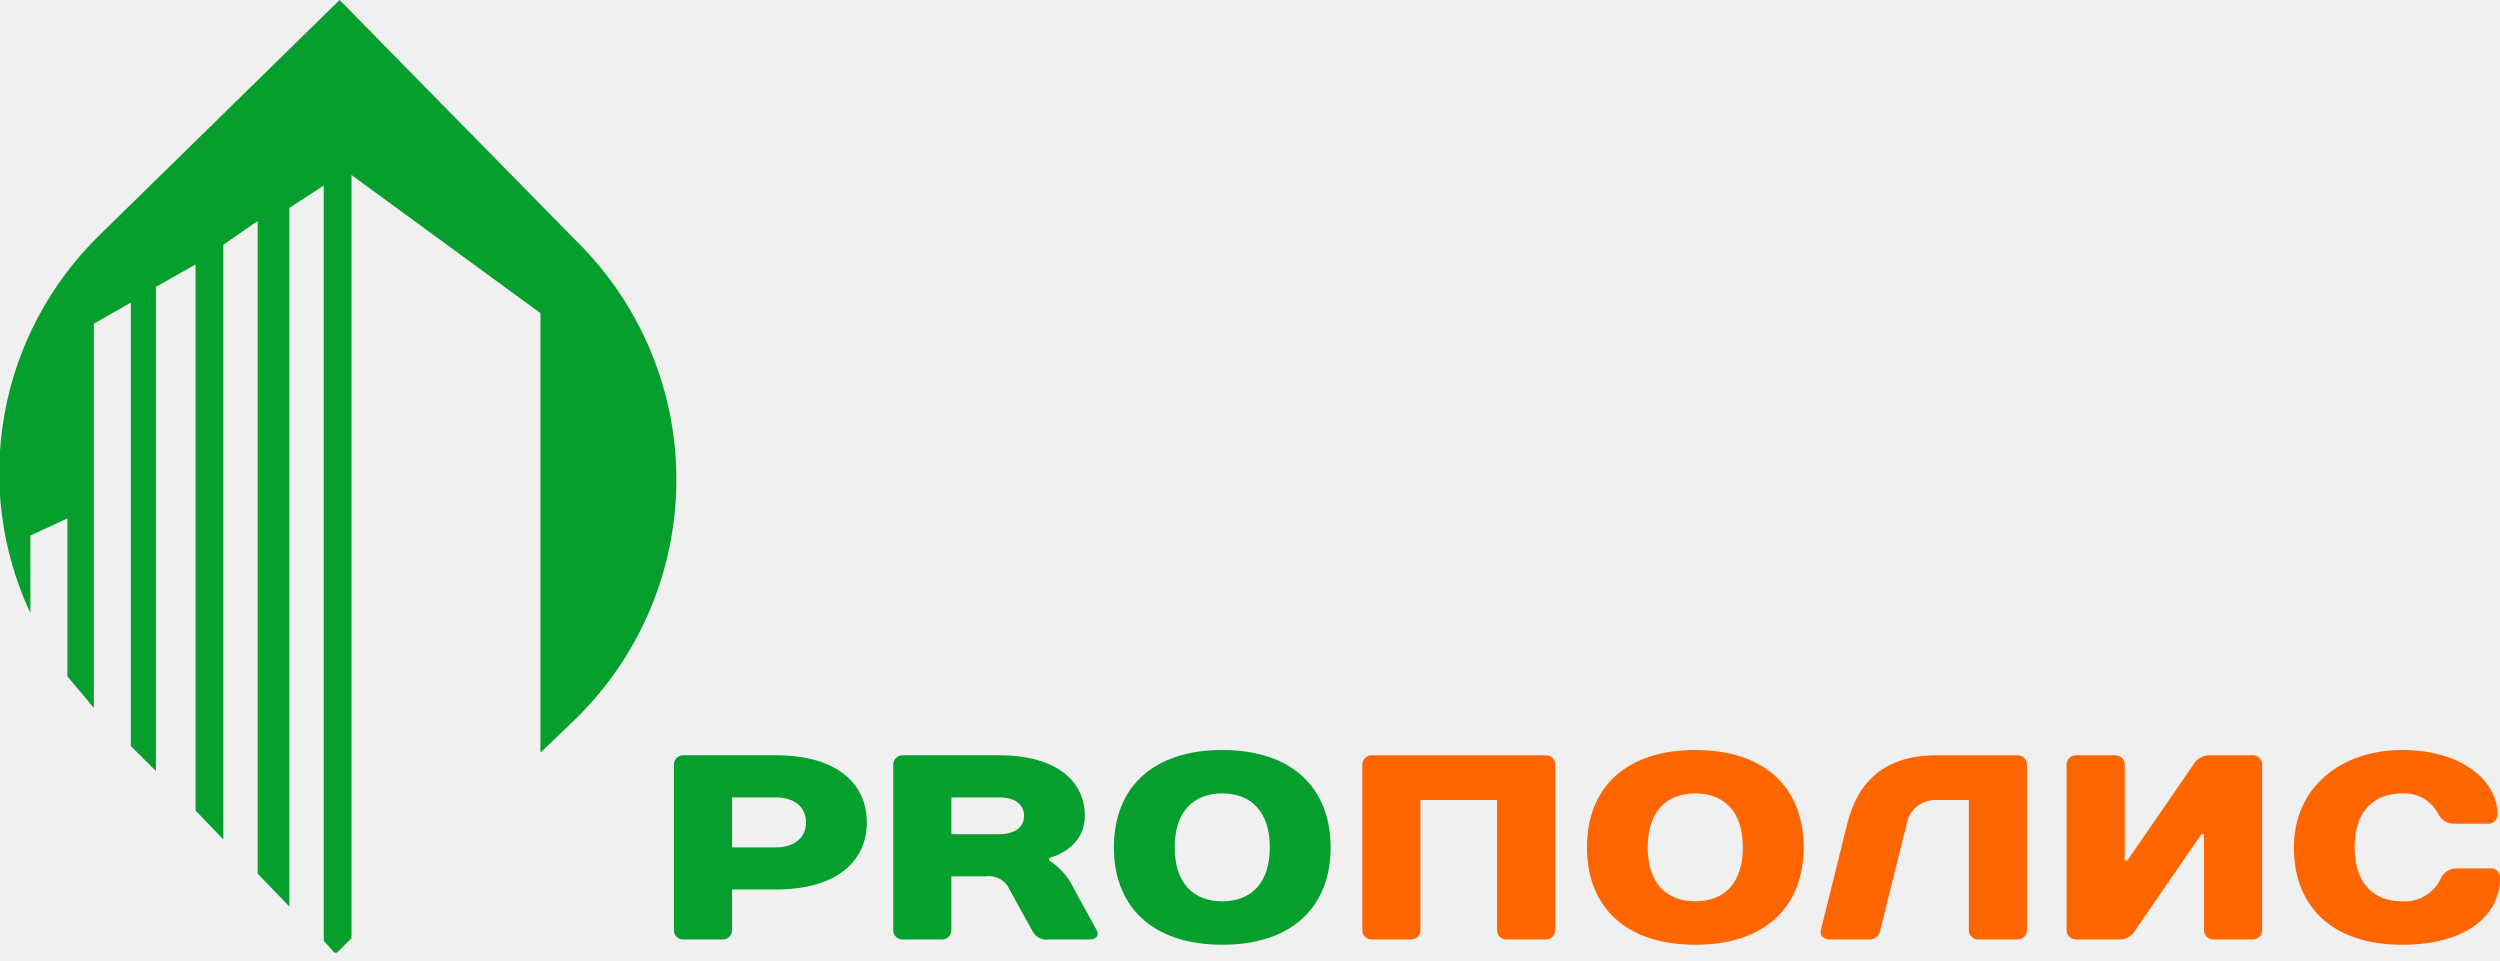
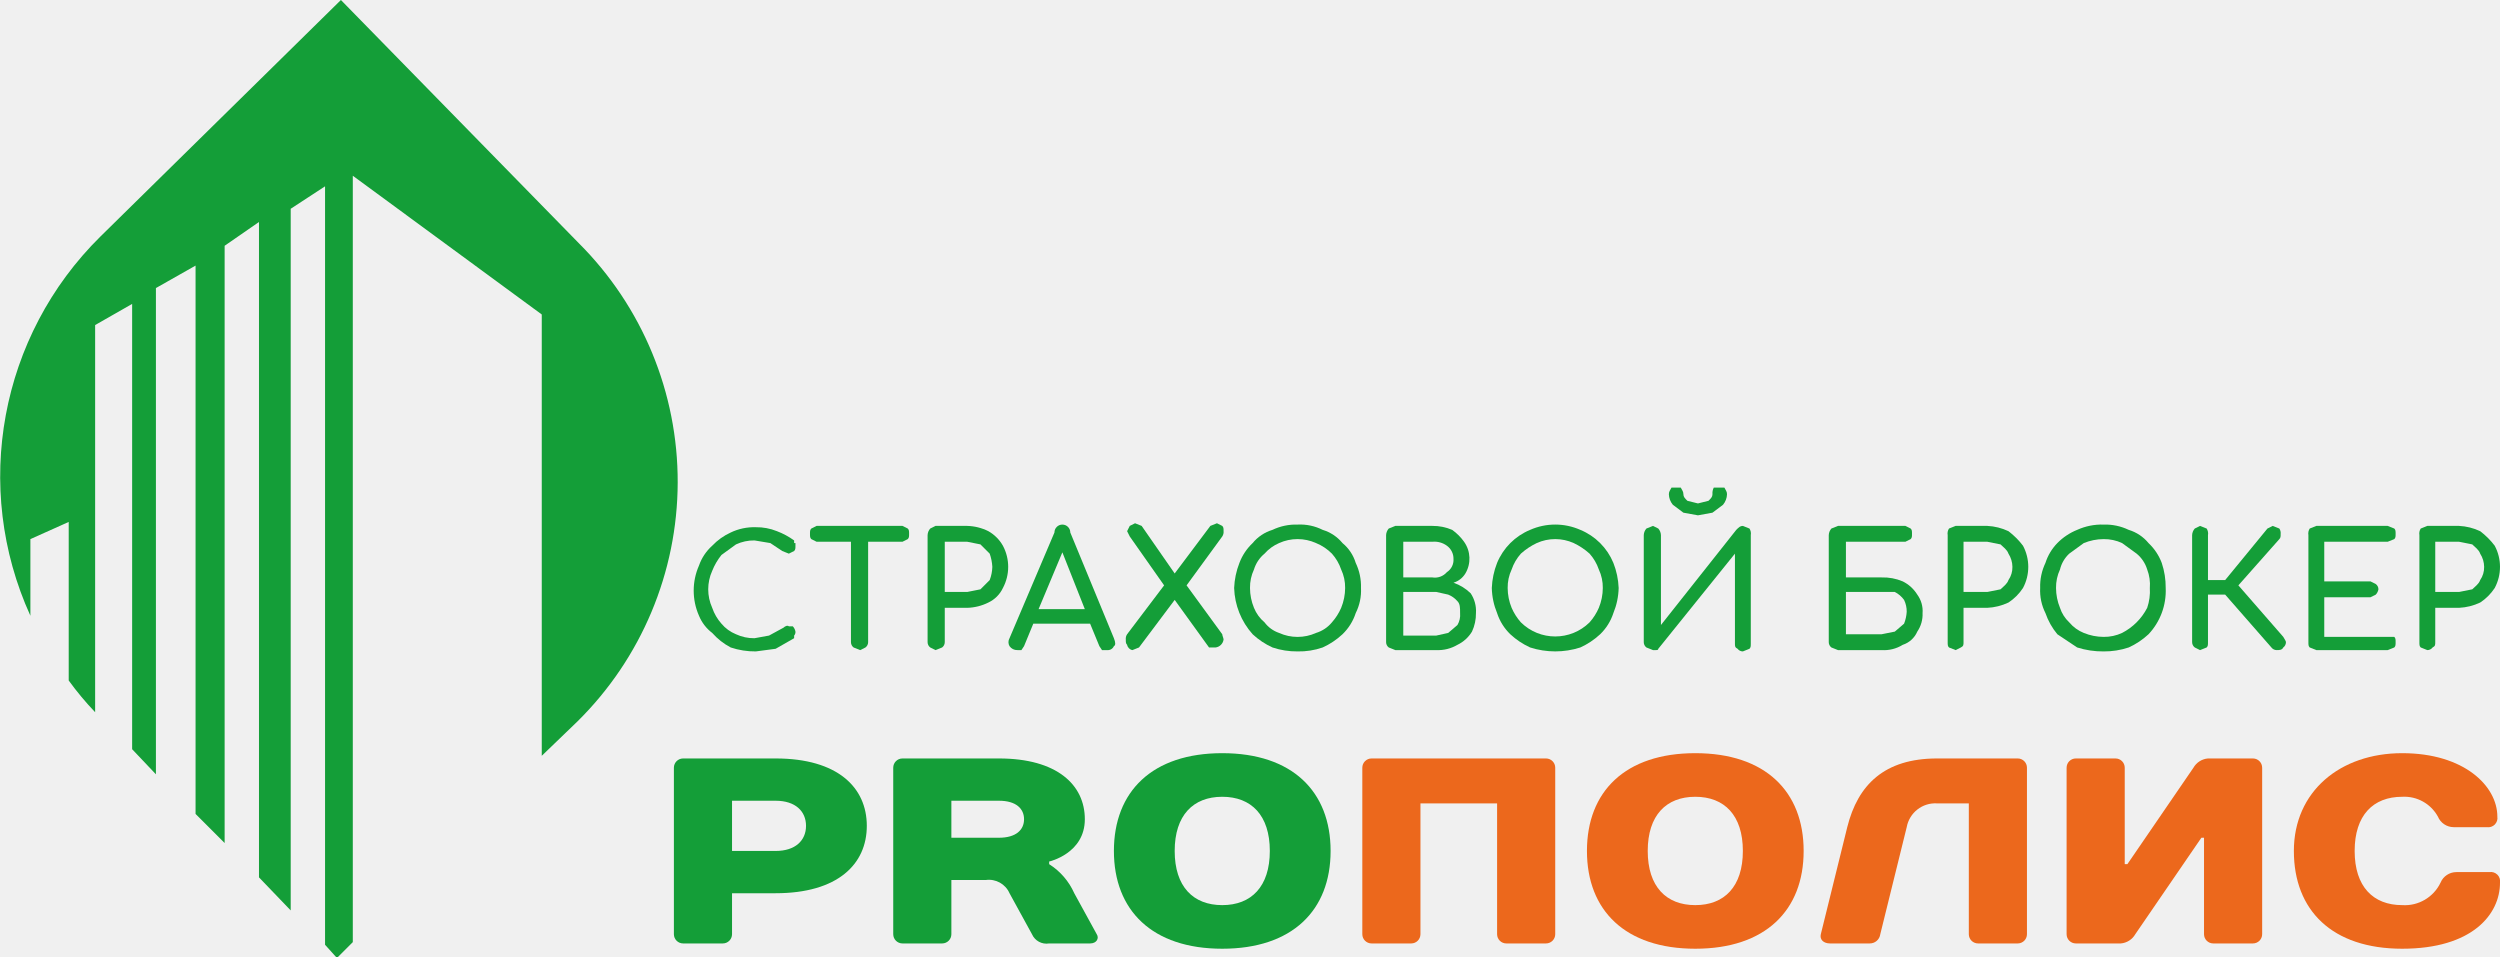
- <svg xmlns="http://www.w3.org/2000/svg" width="190" height="73" viewBox="0 0 190 73" fill="none">
-   <g clip-path="url(#clip0)">
-     <path d="M58.948 57.4H51.919C51.732 57.4 51.553 57.474 51.422 57.605C51.29 57.736 51.216 57.914 51.216 58.1V70.7C51.216 70.885 51.29 71.064 51.422 71.195C51.553 71.326 51.732 71.4 51.919 71.4H54.931C55.118 71.4 55.297 71.326 55.428 71.195C55.56 71.064 55.634 70.885 55.634 70.7V67.6H58.948C63.668 67.6 65.877 65.4 65.877 62.5C65.877 59.6 63.668 57.4 58.948 57.4ZM58.948 64.4H55.634V60.6H58.948C60.455 60.6 61.258 61.4 61.258 62.5C61.258 63.6 60.455 64.4 58.948 64.4Z" fill="#069E2D" />
-     <path d="M81.644 67.6C81.24 66.695 80.576 65.929 79.736 65.4V65.2C79.736 65.2 82.447 64.6 82.447 62C82.447 59.4 80.338 57.4 75.92 57.4H68.589C68.402 57.4 68.224 57.474 68.092 57.605C67.96 57.736 67.886 57.914 67.886 58.1V70.7C67.886 70.792 67.904 70.883 67.939 70.968C67.975 71.053 68.026 71.13 68.092 71.195C68.157 71.26 68.234 71.311 68.32 71.347C68.405 71.382 68.496 71.4 68.589 71.4H71.601C71.694 71.4 71.785 71.382 71.87 71.347C71.956 71.311 72.033 71.26 72.099 71.195C72.164 71.13 72.216 71.053 72.251 70.968C72.286 70.883 72.304 70.792 72.304 70.7V66.6H74.915C75.285 66.547 75.662 66.616 75.989 66.796C76.315 66.977 76.573 67.259 76.723 67.6L78.43 70.7C78.538 70.945 78.725 71.147 78.962 71.273C79.198 71.4 79.471 71.445 79.736 71.4H82.849C83.351 71.4 83.552 71 83.351 70.7L81.644 67.6ZM75.92 63.4H72.304V60.6H75.92C77.225 60.6 77.828 61.2 77.828 62C77.828 62.8 77.225 63.4 75.92 63.4Z" fill="#069E2D" />
-     <path d="M92.891 57C87.569 57 84.656 59.9 84.656 64.4C84.656 68.9 87.569 71.8 92.891 71.8C98.214 71.8 101.126 68.9 101.126 64.4C101.126 59.9 98.214 57 92.891 57ZM92.891 68.5C90.682 68.5 89.276 67.1 89.276 64.4C89.276 61.7 90.682 60.3 92.891 60.3C95.1 60.3 96.506 61.7 96.506 64.4C96.506 67.1 95.1 68.5 92.891 68.5Z" fill="#069E2D" />
-     <path d="M117.495 57.4H104.239C104.052 57.4 103.874 57.474 103.742 57.605C103.61 57.736 103.536 57.914 103.536 58.1V70.7C103.536 70.885 103.61 71.064 103.742 71.195C103.874 71.326 104.052 71.4 104.239 71.4H107.252C107.438 71.4 107.617 71.326 107.749 71.195C107.88 71.064 107.955 70.885 107.955 70.7V60.8H113.779V70.7C113.779 70.885 113.853 71.064 113.985 71.195C114.117 71.326 114.296 71.4 114.482 71.4H117.495C117.681 71.4 117.86 71.326 117.992 71.195C118.124 71.064 118.198 70.885 118.198 70.7V58.1C118.198 57.914 118.124 57.736 117.992 57.605C117.86 57.474 117.681 57.4 117.495 57.4Z" fill="#FF6600" />
-     <path d="M128.843 57C123.52 57 120.608 59.9 120.608 64.4C120.608 68.9 123.52 71.8 128.843 71.8C134.165 71.8 137.077 68.9 137.077 64.4C137.077 59.9 134.165 57 128.843 57ZM128.843 68.5C126.633 68.5 125.227 67.1 125.227 64.4C125.227 61.7 126.633 60.3 128.843 60.3C131.052 60.3 132.458 61.7 132.458 64.4C132.458 67.1 131.052 68.5 128.843 68.5Z" fill="#FF6600" />
-     <path d="M153.346 57.4H147.22C143.203 57.4 141.195 59.4 140.391 62.6L138.383 70.7C138.282 71.1 138.584 71.4 139.086 71.4H142.098C142.295 71.401 142.486 71.331 142.634 71.202C142.782 71.073 142.877 70.894 142.902 70.7L144.91 62.6C145.007 62.071 145.296 61.595 145.722 61.263C146.148 60.931 146.681 60.767 147.22 60.8H149.63V70.7C149.63 70.885 149.704 71.064 149.836 71.195C149.968 71.326 150.147 71.4 150.333 71.4H153.346C153.532 71.4 153.711 71.326 153.843 71.195C153.975 71.064 154.049 70.885 154.049 70.7V58.1C154.049 57.914 153.975 57.736 153.843 57.605C153.711 57.474 153.532 57.4 153.346 57.4Z" fill="#FF6600" />
-     <path d="M171.221 57.4H167.807C167.579 57.419 167.36 57.492 167.167 57.614C166.975 57.736 166.815 57.903 166.702 58.1L161.681 65.4H161.48V58.1C161.48 57.914 161.406 57.736 161.274 57.605C161.142 57.474 160.963 57.4 160.777 57.4H157.764C157.578 57.4 157.399 57.474 157.267 57.605C157.135 57.736 157.061 57.914 157.061 58.1V70.7C157.061 70.885 157.135 71.064 157.267 71.195C157.399 71.326 157.578 71.4 157.764 71.4H161.179C161.406 71.381 161.625 71.308 161.818 71.186C162.01 71.064 162.17 70.897 162.283 70.7L167.304 63.4H167.505V70.7C167.505 70.885 167.579 71.064 167.711 71.195C167.843 71.326 168.022 71.4 168.208 71.4H171.221C171.407 71.4 171.586 71.326 171.718 71.195C171.85 71.064 171.924 70.885 171.924 70.7V58.1C171.924 57.914 171.85 57.736 171.718 57.605C171.586 57.474 171.407 57.4 171.221 57.4Z" fill="#FF6600" />
-     <path d="M189.197 66H186.686C186.428 66 186.176 66.076 185.962 66.218C185.747 66.361 185.58 66.563 185.481 66.8C185.221 67.341 184.805 67.791 184.286 68.094C183.767 68.397 183.169 68.539 182.569 68.5C180.359 68.5 178.953 67.1 178.953 64.4C178.953 61.7 180.359 60.3 182.569 60.3C183.117 60.27 183.662 60.395 184.142 60.661C184.621 60.926 185.016 61.321 185.28 61.8C185.379 62.037 185.547 62.239 185.761 62.382C185.975 62.524 186.227 62.6 186.485 62.6H188.996C189.105 62.617 189.217 62.608 189.322 62.574C189.428 62.54 189.523 62.481 189.602 62.403C189.68 62.325 189.739 62.23 189.773 62.125C189.807 62.02 189.816 61.909 189.799 61.8C189.799 59.5 187.289 57 182.569 57C177.849 57 174.334 59.9 174.334 64.4C174.334 68.9 177.246 71.8 182.569 71.8C187.891 71.8 190 69.2 190 66.8C190.017 66.691 190.008 66.58 189.974 66.475C189.94 66.37 189.881 66.275 189.803 66.197C189.724 66.119 189.629 66.06 189.523 66.026C189.418 65.992 189.306 65.983 189.197 66Z" fill="#FF6600" />
-     <path d="M43.885 18.4L25.809 0L7.532 17.9C3.793 21.562 1.285 26.287 0.35 31.425C-0.585 36.564 0.099 41.864 2.31 46.6V40.7L5.122 39.4V51.4L7.13 53.8V24.6L9.942 23V56.7L11.85 58.6V21.8L14.863 20.1V61.6L16.972 63.8V18.6L19.583 16.8V66.4L21.993 68.9V15.8L24.604 14.1V71.5L25.508 72.5L26.713 71.3V13.3L41.073 23.8V57.2L43.785 54.6C46.19 52.236 48.102 49.422 49.409 46.319C50.717 43.216 51.395 39.886 51.404 36.521C51.414 33.156 50.754 29.822 49.464 26.712C48.173 23.602 46.277 20.777 43.885 18.4Z" fill="#069E2D" />
-   </g>
+ <svg xmlns="http://www.w3.org/2000/svg" id="Слой_1" data-name="Слой 1" viewBox="0 0 189.2 72.4">
  <defs>
-     <clipPath id="clip0">
-       <rect width="190" height="72.4" fill="white" />
-     </clipPath>
+     <style>.cls-1{fill:none;}.cls-2{fill:#149e38;}.cls-3{fill:#ec681c;}</style>
  </defs>
+   <path class="cls-1" d="M117.5,96.9c-2.2,0-3.6,1.4-3.6,4.1s1.4,4.1,3.6,4.1,3.6-1.4,3.6-4.1S119.7,96.9,117.5,96.9Z" transform="translate(-25 -36.6)" />
+   <path class="cls-1" d="M99.2,81.2l.7-.7a3,3,0,0,0,.2-1,3.6,3.6,0,0,0-.2-1l-.7-.7-1-.2H96.5v3.8h1.7Z" transform="translate(-25 -36.6)" />
+   <path class="cls-1" d="M153.3,96.9c-2.2,0-3.6,1.4-3.6,4.1s1.4,4.1,3.6,4.1,3.6-1.4,3.6-4.1S155.5,96.9,153.3,96.9Z" transform="translate(-25 -36.6)" />
+   <path class="cls-1" d="M83.7,97.2H80.4V101h3.3c1.5,0,2.3-.8,2.3-1.9S85.2,97.2,83.7,97.2Z" transform="translate(-25 -36.6)" />
+   <path class="cls-1" d="M100.6,97.2H97V100h3.6c1.3,0,1.9-.6,1.9-1.4S101.9,97.2,100.6,97.2Z" transform="translate(-25 -36.6)" />
+   <polygon class="cls-1" points="78.6 46.1 82.1 46.1 80.4 41.8 78.6 46.1" />
+   <path class="cls-1" d="M168.4,84.5l.7-.6a2.9,2.9,0,0,0,.2-.9,2,2,0,0,0-.2-.9,2,2,0,0,0-.7-.6h-3.7v3.3h2.7Z" transform="translate(-25 -36.6)" />
+   <path class="cls-1" d="M125.8,78.5a3.6,3.6,0,0,0-1.2-.8,3.4,3.4,0,0,0-2.8,0,3.1,3.1,0,0,0-1.1.8,2.5,2.5,0,0,0-.8,1.2,3.2,3.2,0,0,0-.3,1.4,4,4,0,0,0,.3,1.5,2.8,2.8,0,0,0,.8,1.1,2.3,2.3,0,0,0,1.1.8,3.4,3.4,0,0,0,2.8,0,2.5,2.5,0,0,0,1.2-.8,4.1,4.1,0,0,0,.7-1.1,4,4,0,0,0,.3-1.5,3.2,3.2,0,0,0-.3-1.4A3.5,3.5,0,0,0,125.8,78.5Z" transform="translate(-25 -36.6)" />
+   <path class="cls-1" d="M146,79.7a3.5,3.5,0,0,0-.7-1.2,5,5,0,0,0-1.2-.8,3.4,3.4,0,0,0-2.8,0,5,5,0,0,0-1.2.8,3.5,3.5,0,0,0-.7,1.2,3.2,3.2,0,0,0-.3,1.4,4,4,0,0,0,.3,1.5,4.1,4.1,0,0,0,.7,1.1,3.7,3.7,0,0,0,5.2,0,4.1,4.1,0,0,0,.7-1.1,4,4,0,0,0,.3-1.5A3.2,3.2,0,0,0,146,79.7Z" transform="translate(-25 -36.6)" />
+   <path class="cls-1" d="M134.5,79.9a1.1,1.1,0,0,0,.5-1,1.2,1.2,0,0,0-.5-1,1.6,1.6,0,0,0-1.1-.3h-2.2v2.7h2.2A1.2,1.2,0,0,0,134.5,79.9Z" transform="translate(-25 -36.6)" />
+   <path class="cls-1" d="M212.1,81.2c.2-.2.5-.4.6-.7a1.7,1.7,0,0,0,.3-1,1.9,1.9,0,0,0-.3-1c-.1-.3-.4-.5-.6-.7l-1-.2h-1.8v3.8h1.8Z" transform="translate(-25 -36.6)" />
+   <path class="cls-1" d="M176.4,77.8l-1-.2h-1.8v3.8h1.8l1-.2c.2-.2.5-.4.6-.7a1.7,1.7,0,0,0,.3-1,1.9,1.9,0,0,0-.3-1C176.9,78.2,176.6,78,176.4,77.8Z" transform="translate(-25 -36.6)" />
+   <path class="cls-1" d="M184.2,84.8a3.2,3.2,0,0,0,1.4-.3,4.4,4.4,0,0,0,1.9-1.9,3.9,3.9,0,0,0,.2-1.5,3.2,3.2,0,0,0-.2-1.4,2.5,2.5,0,0,0-.8-1.2l-1.1-.8a3.2,3.2,0,0,0-1.4-.3,4,4,0,0,0-1.5.3l-1.1.8a2.4,2.4,0,0,0-.7,1.2,3.2,3.2,0,0,0-.3,1.4,4,4,0,0,0,.3,1.5,2.6,2.6,0,0,0,.7,1.1,2.8,2.8,0,0,0,1.1.8A4,4,0,0,0,184.2,84.8Z" transform="translate(-25 -36.6)" />
+   <path class="cls-1" d="M134.6,84.5l.7-.6a1.5,1.5,0,0,0,.2-.9c0-.4,0-.7-.2-.9a1.8,1.8,0,0,0-.7-.5l-.9-.2h-2.5v3.3h2.5Z" transform="translate(-25 -36.6)" />
+   <path class="cls-2" d="M83.7,94h-7a.7.7,0,0,0-.7.7v12.6a.7.7,0,0,0,.7.7h3a.7.7,0,0,0,.7-.7v-3.1h3.3c4.7,0,6.9-2.2,6.9-5.1S88.4,94,83.7,94Zm0,7H80.4V97.2h3.3c1.5,0,2.3.8,2.3,1.9S85.2,101,83.7,101Z" transform="translate(-25 -36.6)" />
+   <path class="cls-2" d="M106.3,104.2a5,5,0,0,0-1.9-2.2v-.2s2.7-.6,2.7-3.2S105,94,100.6,94H93.3a.7.7,0,0,0-.7.7v12.6a.7.7,0,0,0,.7.7h3a.7.7,0,0,0,.7-.7v-4.1h2.6a1.7,1.7,0,0,1,1.8,1l1.7,3.1a1.2,1.2,0,0,0,1.3.7h3.1c.5,0,.7-.4.5-.7Zm-5.7-4.2H97V97.2h3.6c1.3,0,1.9.6,1.9,1.4S101.9,100,100.6,100Z" transform="translate(-25 -36.6)" />
+   <path class="cls-2" d="M117.5,93.6c-5.3,0-8.2,2.9-8.2,7.4s2.9,7.4,8.2,7.4,8.2-2.9,8.2-7.4S122.8,93.6,117.5,93.6Zm0,11.5c-2.2,0-3.6-1.4-3.6-4.1s1.4-4.1,3.6-4.1,3.6,1.4,3.6,4.1S119.7,105.1,117.5,105.1Z" transform="translate(-25 -36.6)" />
+   <path class="cls-3" d="M142,94H128.8a.7.7,0,0,0-.7.7v12.6a.7.7,0,0,0,.7.7h3a.7.7,0,0,0,.7-.7V97.4h5.8v9.9a.7.7,0,0,0,.7.7h3a.7.7,0,0,0,.7-.7V94.7A.7.7,0,0,0,142,94Z" transform="translate(-25 -36.6)" />
+   <path class="cls-3" d="M153.3,93.6c-5.3,0-8.2,2.9-8.2,7.4s2.9,7.4,8.2,7.4,8.2-2.9,8.2-7.4S158.6,93.6,153.3,93.6Zm0,11.5c-2.2,0-3.6-1.4-3.6-4.1s1.4-4.1,3.6-4.1,3.6,1.4,3.6,4.1S155.5,105.1,153.3,105.1Z" transform="translate(-25 -36.6)" />
+   <path class="cls-3" d="M177.7,94h-6.1c-4,0-6,2-6.8,5.2l-2,8.1c-.1.4.2.7.7.7h3a.8.8,0,0,0,.8-.7l2-8.1a2.2,2.2,0,0,1,2.3-1.8H174v9.9a.7.7,0,0,0,.7.7h3a.7.7,0,0,0,.7-.7V94.7A.7.7,0,0,0,177.7,94Z" transform="translate(-25 -36.6)" />
+   <path class="cls-3" d="M195.5,94h-3.4a1.4,1.4,0,0,0-1.1.7l-5,7.3h-.2V94.7a.7.7,0,0,0-.7-.7h-3a.7.7,0,0,0-.7.7v12.6a.7.7,0,0,0,.7.7h3.4a1.4,1.4,0,0,0,1.1-.7l5-7.3h.2v7.3a.7.7,0,0,0,.7.7h3a.7.7,0,0,0,.7-.7V94.7A.7.7,0,0,0,195.5,94Z" transform="translate(-25 -36.6)" />
+   <path class="cls-3" d="M213.4,102.6h-2.5a1.3,1.3,0,0,0-1.2.8,3,3,0,0,1-2.9,1.7c-2.2,0-3.6-1.4-3.6-4.1s1.4-4.1,3.6-4.1a2.9,2.9,0,0,1,2.7,1.5,1.3,1.3,0,0,0,1.2.8h2.5a.7.7,0,0,0,.8-.8c0-2.3-2.5-4.8-7.2-4.8s-8.2,2.9-8.2,7.4,2.9,7.4,8.2,7.4,7.4-2.6,7.4-5A.7.7,0,0,0,213.4,102.6Z" transform="translate(-25 -36.6)" />
+   <path class="cls-2" d="M68.8,55l-18-18.4L32.6,54.5h0a25.5,25.5,0,0,0-5.3,28.7V77.4l2.9-1.3v12a23.1,23.1,0,0,0,2,2.4V61.2L35,59.6V93.3l1.8,1.9V58.4l3-1.7V98.2l2.2,2.2V55.2l2.6-1.8V103l2.4,2.5V52.4l2.6-1.7v57.4l.9,1,1.2-1.2v-58L66,60.4V93.8l2.7-2.6h0A25.5,25.5,0,0,0,68.8,55Z" transform="translate(-25 -36.6)" />
+   <path class="cls-2" d="M78.9,84.5a4.9,4.9,0,0,0,1.4,1.1,5.8,5.8,0,0,0,1.9.3l1.5-.2,1.4-.8v-.2a.4.4,0,0,0,.1-.3.8.8,0,0,0-.2-.4h-.3c-.1-.1-.3,0-.4.1l-1.1.6-1.1.2a3.2,3.2,0,0,1-1.4-.3,2.8,2.8,0,0,1-1.1-.8,3.5,3.5,0,0,1-.7-1.2,3.4,3.4,0,0,1,0-2.8,4.7,4.7,0,0,1,.7-1.2l1.1-.8a3.2,3.2,0,0,1,1.4-.3l1.2.2.9.6.5.2.4-.2c.1-.1.1-.2.1-.4v-.2h-.1v-.2a5.6,5.6,0,0,0-1.3-.7,4.1,4.1,0,0,0-1.6-.3,4.1,4.1,0,0,0-1.9.4,4.5,4.5,0,0,0-1.4,1,3.6,3.6,0,0,0-1,1.5,4.7,4.7,0,0,0,0,3.8A3.1,3.1,0,0,0,78.9,84.5Z" transform="translate(-25 -36.6)" />
+   <path class="cls-2" d="M93.3,77.6l.4-.2c.1-.1.1-.2.1-.4s0-.3-.1-.4l-.4-.2H86.8l-.4.2c-.1.1-.1.2-.1.4s0,.3.1.4l.4.2h2.6v7.6a.5.5,0,0,0,.2.4l.5.2.4-.2a.5.5,0,0,0,.2-.4V77.6Z" transform="translate(-25 -36.6)" />
+   <path class="cls-2" d="M95.8,85.8l.5-.2a.5.5,0,0,0,.2-.4V82.6h1.7a3.8,3.8,0,0,0,1.6-.4,2.3,2.3,0,0,0,1.1-1.1,3.4,3.4,0,0,0,0-3.2,2.9,2.9,0,0,0-1.1-1.1,3.8,3.8,0,0,0-1.6-.4H95.8l-.4.2a.8.8,0,0,0-.2.5v8.1a.5.5,0,0,0,.2.4Zm.7-8.2h1.7l1,.2.7.7a3.6,3.6,0,0,1,.2,1,3,3,0,0,1-.2,1l-.7.7-1,.2H96.5Z" transform="translate(-25 -36.6)" />
+   <path class="cls-2" d="M109.3,84.9l-3.3-8a.6.6,0,0,0-1.2,0l-3.4,8a.6.6,0,0,0,0,.6.7.7,0,0,0,.6.3h.3l.2-.3.7-1.7h4.3l.7,1.7.2.3h.4a.5.5,0,0,0,.5-.3Q109.5,85.4,109.3,84.9Zm-5.7-2.2,1.8-4.3,1.7,4.3Z" transform="translate(-25 -36.6)" />
+   <path class="cls-2" d="M110.7,85.8l.5-.2,2.7-3.6,2.6,3.6h.5a.7.7,0,0,0,.6-.6c0-.1-.1-.3-.1-.4l-2.7-3.7,2.7-3.7a.6.6,0,0,0,.1-.4c0-.2,0-.3-.1-.4l-.4-.2-.5.2-2.7,3.6-2.5-3.6-.5-.2-.4.2-.2.4.2.4,2.6,3.7-2.8,3.7a.6.6,0,0,0-.1.4c0,.2,0,.3.1.4A.5.5,0,0,0,110.7,85.8Z" transform="translate(-25 -36.6)" />
+   <path class="cls-2" d="M126.6,77.7a3.1,3.1,0,0,0-1.5-1,3.8,3.8,0,0,0-1.9-.4,4.1,4.1,0,0,0-1.9.4,3.1,3.1,0,0,0-1.5,1,4,4,0,0,0-1,1.5,5.8,5.8,0,0,0-.4,1.9,5.5,5.5,0,0,0,1.4,3.5,5.6,5.6,0,0,0,1.5,1,5.8,5.8,0,0,0,1.9.3,5.4,5.4,0,0,0,1.9-.3,5.6,5.6,0,0,0,1.5-1,3.9,3.9,0,0,0,1-1.6,3.8,3.8,0,0,0,.4-1.9,4.1,4.1,0,0,0-.4-1.9A3.1,3.1,0,0,0,126.6,77.7Zm-.1,4.9a4.1,4.1,0,0,1-.7,1.1,2.5,2.5,0,0,1-1.2.8,3.4,3.4,0,0,1-2.8,0,2.3,2.3,0,0,1-1.1-.8,2.8,2.8,0,0,1-.8-1.1,4,4,0,0,1-.3-1.5,3.2,3.2,0,0,1,.3-1.4,2.5,2.5,0,0,1,.8-1.2,3.1,3.1,0,0,1,1.1-.8,3.4,3.4,0,0,1,2.8,0,3.6,3.6,0,0,1,1.2.8,3.5,3.5,0,0,1,.7,1.2,3.2,3.2,0,0,1,.3,1.4A4,4,0,0,1,126.5,82.6Z" transform="translate(-25 -36.6)" />
+   <path class="cls-2" d="M130.6,85.8h3.1a2.9,2.9,0,0,0,1.6-.4,2.6,2.6,0,0,0,1.1-1,3.2,3.2,0,0,0,.3-1.4,2.4,2.4,0,0,0-.4-1.5,3.5,3.5,0,0,0-1.3-.8,1.6,1.6,0,0,0,.9-.7,2.2,2.2,0,0,0-.1-2.4,3.8,3.8,0,0,0-.9-.9,3.7,3.7,0,0,0-1.5-.3h-2.8l-.5.2a.8.8,0,0,0-.2.5v8.1a.5.5,0,0,0,.2.4Zm.6-8.2h2.2a1.6,1.6,0,0,1,1.1.3,1.2,1.2,0,0,1,.5,1,1.1,1.1,0,0,1-.5,1,1.2,1.2,0,0,1-1.1.4h-2.2Zm0,3.8h2.5l.9.2a1.8,1.8,0,0,1,.7.5c.2.2.2.5.2.9a1.5,1.5,0,0,1-.2.9l-.7.6-.9.2h-2.5Z" transform="translate(-25 -36.6)" />
+   <path class="cls-2" d="M147.1,83a5.3,5.3,0,0,0,.4-1.9,5.8,5.8,0,0,0-.4-1.9,4.6,4.6,0,0,0-2.5-2.5,4.7,4.7,0,0,0-3.8,0,4.6,4.6,0,0,0-2.5,2.5,5.8,5.8,0,0,0-.4,1.9,5.3,5.3,0,0,0,.4,1.9,3.9,3.9,0,0,0,1,1.6,5.6,5.6,0,0,0,1.5,1,6.2,6.2,0,0,0,3.8,0,5.6,5.6,0,0,0,1.5-1A3.9,3.9,0,0,0,147.1,83Zm-1.8.7a3.7,3.7,0,0,1-5.2,0,4.1,4.1,0,0,1-.7-1.1,4,4,0,0,1-.3-1.5,3.2,3.2,0,0,1,.3-1.4,3.5,3.5,0,0,1,.7-1.2,5,5,0,0,1,1.2-.8,3.4,3.4,0,0,1,2.8,0,5,5,0,0,1,1.2.8,3.5,3.5,0,0,1,.7,1.2,3.2,3.2,0,0,1,.3,1.4,4,4,0,0,1-.3,1.5A4.1,4.1,0,0,1,145.3,83.7Z" transform="translate(-25 -36.6)" />
+   <path class="cls-2" d="M150.1,85.8h.2c.1,0,.2,0,.2-.1l5.8-7.2v6.8c0,.2,0,.3.2.4a.5.5,0,0,0,.4.2l.5-.2c.1-.1.1-.2.1-.4V77.1a.7.7,0,0,0-.1-.5l-.5-.2c-.2,0-.3.1-.5.3l-5.7,7.2V77.1a.8.8,0,0,0-.2-.5l-.4-.2-.5.2a.8.8,0,0,0-.2.5v8.1a.5.5,0,0,0,.2.4Z" transform="translate(-25 -36.6)" />
+   <path class="cls-2" d="M152.4,75.4l1.1.2,1.1-.2.8-.6a1.3,1.3,0,0,0,.3-.8c0-.2-.1-.3-.2-.5h-.8a.9.9,0,0,0-.1.5c0,.2-.1.3-.3.5l-.8.2-.8-.2c-.2-.2-.3-.3-.3-.5s-.1-.3-.2-.5h-.7c-.1.2-.2.3-.2.5a1.3,1.3,0,0,0,.3.8Z" transform="translate(-25 -36.6)" />
+   <path class="cls-2" d="M164.1,85.8h3.3a2.7,2.7,0,0,0,1.6-.4,1.8,1.8,0,0,0,1.1-1,2.3,2.3,0,0,0,.4-1.4,2.1,2.1,0,0,0-.4-1.4,2.7,2.7,0,0,0-1.1-1,3.8,3.8,0,0,0-1.6-.3h-2.7V77.6h4.5l.4-.2c.1-.1.1-.2.1-.4s0-.3-.1-.4l-.4-.2h-5.1l-.5.2a.8.8,0,0,0-.2.5v8.1a.5.5,0,0,0,.2.4Zm.6-4.4h3.7a2,2,0,0,1,.7.6,2,2,0,0,1,.2.9,2.9,2.9,0,0,1-.2.9l-.7.6-1,.2h-2.7Z" transform="translate(-25 -36.6)" />
+   <path class="cls-2" d="M177,76.8a4.2,4.2,0,0,0-1.6-.4H173l-.5.2a.7.7,0,0,0-.1.5v8.1c0,.2,0,.3.1.4l.5.2.4-.2c.2-.1.2-.2.2-.4V82.6h1.8a4.2,4.2,0,0,0,1.6-.4,3.8,3.8,0,0,0,1.1-1.1,3.4,3.4,0,0,0,0-3.2A5.7,5.7,0,0,0,177,76.8Zm0,3.7c-.1.3-.4.5-.6.7l-1,.2h-1.8V77.6h1.8l1,.2c.2.2.5.4.6.7a1.9,1.9,0,0,1,.3,1A1.7,1.7,0,0,1,177,80.5Z" transform="translate(-25 -36.6)" />
+   <path class="cls-2" d="M184.2,85.9a5.8,5.8,0,0,0,1.9-.3,5.6,5.6,0,0,0,1.5-1,4.8,4.8,0,0,0,1.3-3.5,5.8,5.8,0,0,0-.3-1.9,4,4,0,0,0-1-1.5,3.1,3.1,0,0,0-1.5-1,4.1,4.1,0,0,0-1.9-.4,4.5,4.5,0,0,0-2,.4,4.4,4.4,0,0,0-1.5,1,3.8,3.8,0,0,0-.9,1.5,4.1,4.1,0,0,0-.4,1.9,3.8,3.8,0,0,0,.4,1.9,5.1,5.1,0,0,0,.9,1.6l1.5,1A6.4,6.4,0,0,0,184.2,85.9Zm-3.3-3.3a4,4,0,0,1-.3-1.5,3.2,3.2,0,0,1,.3-1.4,2.4,2.4,0,0,1,.7-1.2l1.1-.8a4,4,0,0,1,1.5-.3,3.2,3.2,0,0,1,1.4.3l1.1.8a2.5,2.5,0,0,1,.8,1.2,3.2,3.2,0,0,1,.2,1.4,3.9,3.9,0,0,1-.2,1.5,4.4,4.4,0,0,1-1.9,1.9,3.2,3.2,0,0,1-1.4.3,4,4,0,0,1-1.5-.3,2.8,2.8,0,0,1-1.1-.8A2.6,2.6,0,0,1,180.9,82.6Z" transform="translate(-25 -36.6)" />
+   <path class="cls-2" d="M194.4,80.9l3.1-3.5c.1-.1.1-.2.1-.4a.6.6,0,0,0-.1-.4l-.5-.2-.4.2-3.2,3.9h-1.3V77.1a.7.7,0,0,0-.1-.5l-.5-.2-.4.2a.8.8,0,0,0-.2.5v8.1a.5.5,0,0,0,.2.4l.4.2.5-.2c.1-.1.1-.2.1-.4V81.6h1.3l3.5,4a.5.5,0,0,0,.4.2c.2,0,.4,0,.5-.2a.5.5,0,0,0,.2-.4c0-.1-.1-.2-.2-.4Z" transform="translate(-25 -36.6)" />
+   <path class="cls-2" d="M200.3,85.8h5.4l.5-.2c.1-.1.1-.2.1-.4s0-.3-.1-.4h-5.3v-3h3.5l.4-.2a.8.8,0,0,0,.2-.4.5.5,0,0,0-.2-.4l-.4-.2h-3.5V77.6h4.8l.5-.2c.1-.1.1-.2.1-.4s0-.3-.1-.4l-.5-.2h-5.4l-.5.2a.7.7,0,0,0-.1.5v8.1c0,.2,0,.3.1.4Z" transform="translate(-25 -36.6)" />
+   <path class="cls-2" d="M208.7,85.8a.5.5,0,0,0,.4-.2c.2-.1.2-.2.2-.4V82.6h1.8a4.2,4.2,0,0,0,1.6-.4,3.8,3.8,0,0,0,1.1-1.1,3.4,3.4,0,0,0,0-3.2,5.7,5.7,0,0,0-1.1-1.1,4.2,4.2,0,0,0-1.6-.4h-2.4l-.5.2a.7.7,0,0,0-.1.5v8.1c0,.2,0,.3.1.4Zm.6-8.2h1.8l1,.2c.2.2.5.4.6.7a1.9,1.9,0,0,1,.3,1,1.7,1.7,0,0,1-.3,1c-.1.3-.4.5-.6.7l-1,.2h-1.8Z" transform="translate(-25 -36.6)" />
</svg>
